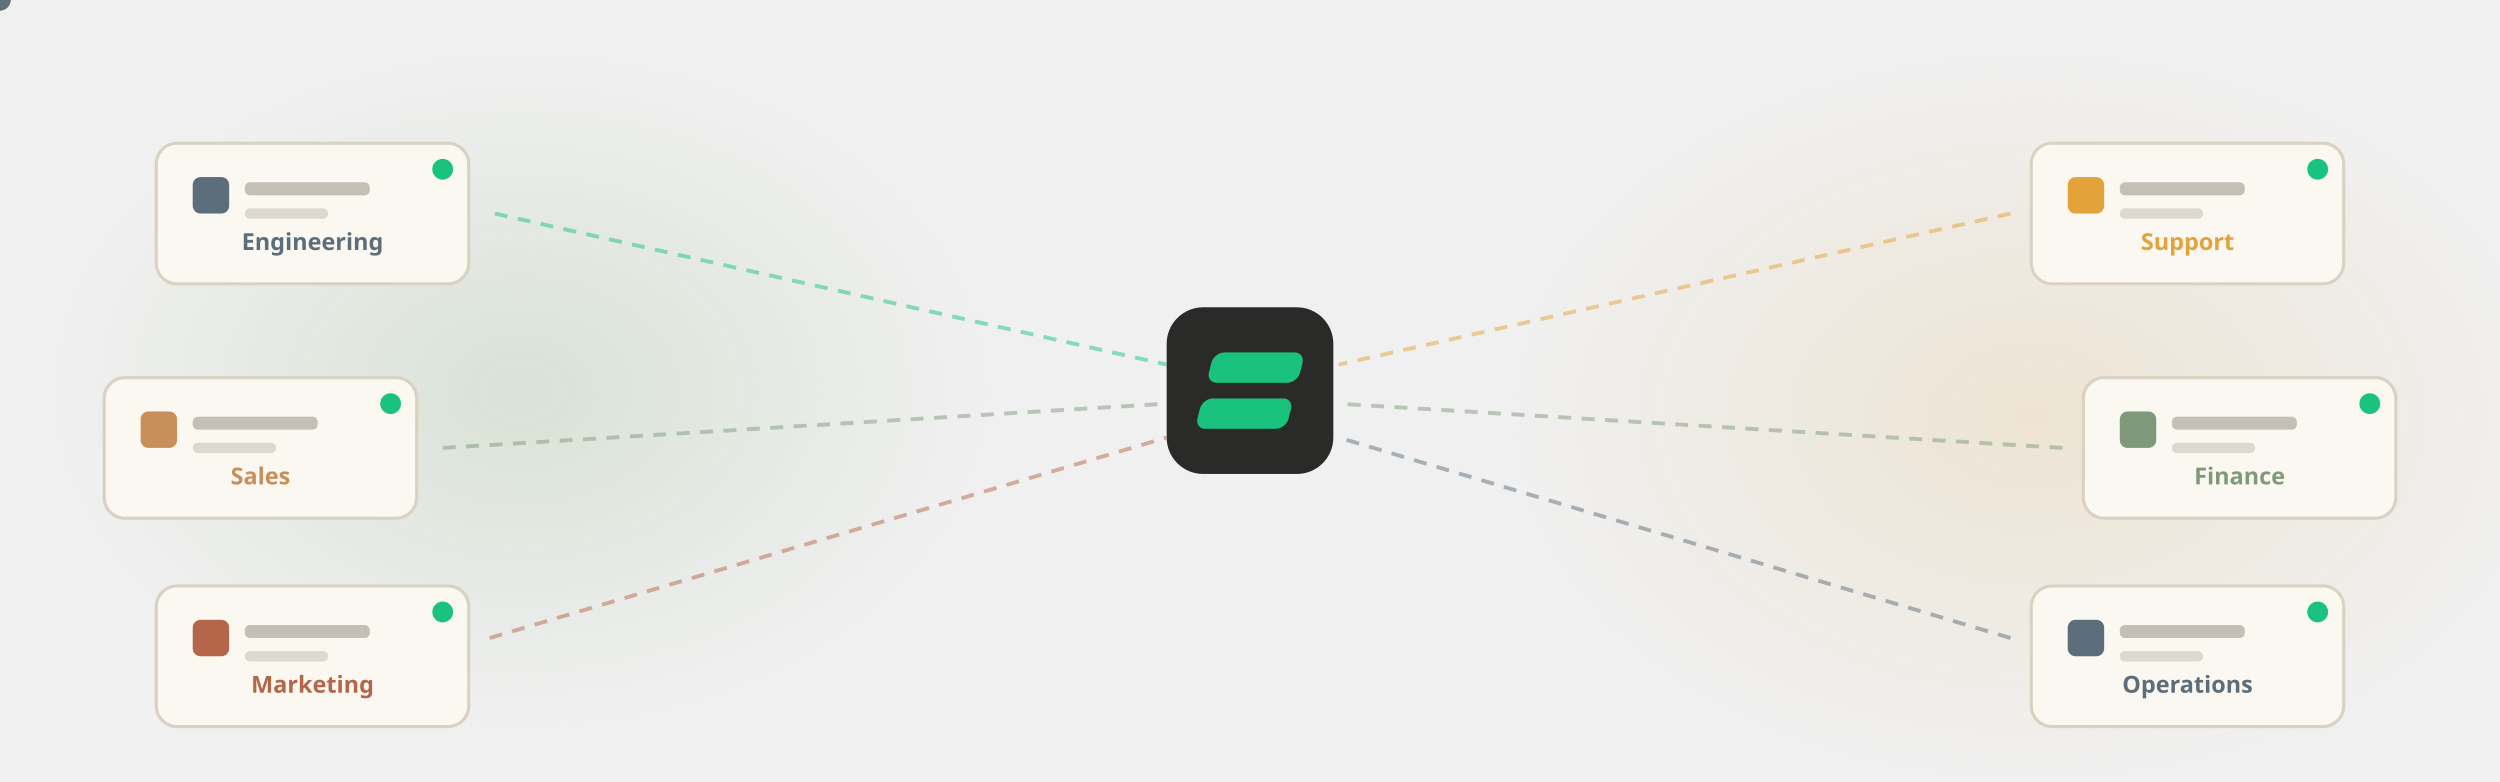
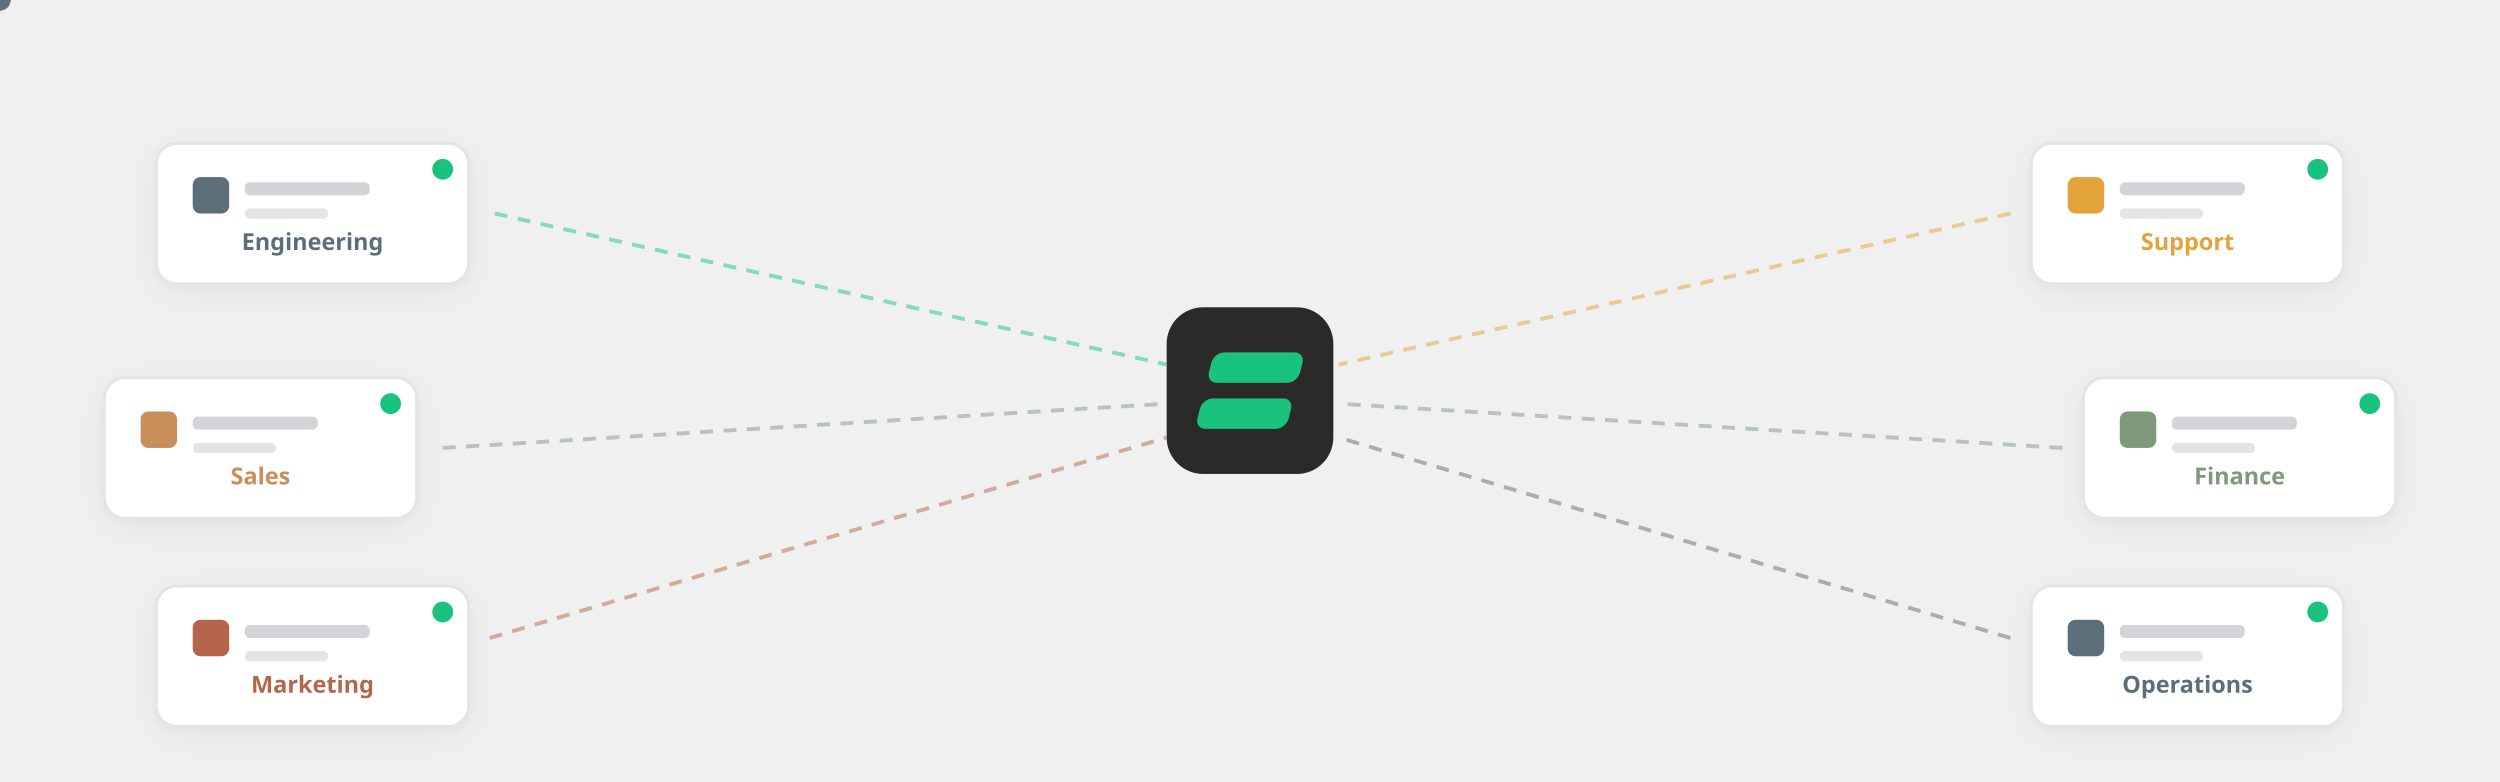
<svg xmlns="http://www.w3.org/2000/svg" viewBox="0 0 960 300" width="960" height="300">
  <style>@keyframes gi-drift-y { 0%,100%{transform:translateY(0)} 50%{transform:translateY(-6px)} }
@keyframes gi-drift-x { 0%,100%{transform:translateX(0)} 50%{transform:translateX(5px)} }
@keyframes gi-pulse-op { 0%,100%{opacity:1} 50%{opacity:0.55} }
@keyframes gi-stamp-in { 0%{transform:scale(1.4);opacity:0} 15%{transform:scale(0.9);opacity:1} 25%{transform:scale(1)} 100%{transform:scale(1)} }
@keyframes gi-slide-right { 0%{transform:translateX(-18px);opacity:0} 20%{transform:translateX(0);opacity:1} 80%{transform:translateX(0);opacity:1} 100%{transform:translateX(18px);opacity:0} }
@keyframes gi-travel-line { 0%{stroke-dashoffset:60} 100%{stroke-dashoffset:0} }
@keyframes gi-bob { 0%,100%{transform:translateY(0)} 50%{transform:translateY(-4px)} }
@keyframes gi-fade-cycle { 0%,15%{opacity:0} 25%,75%{opacity:1} 85%,100%{opacity:0} }
@keyframes gi-grow-bar { from{transform:scaleY(0)} to{transform:scaleY(1)} }
@keyframes gi-rise-bar { 0%,100%{transform:scaleY(0.4)} 50%{transform:scaleY(1)} }
@keyframes gi-spin-slow { from{transform:rotate(0deg)} to{transform:rotate(360deg)} }
@keyframes gi-blink { 0%,90%,100%{opacity:1} 95%{opacity:0} }


[style*="gi-stamp-in"],[style*="gi-grow-bar"],[style*="gi-rise-bar"]{transform-box:fill-box;transform-origin:center}
[style*="gi-grow-bar"],[style*="gi-rise-bar"]{transform-origin:center bottom}
@media (prefers-reduced-motion: reduce){*{animation:none!important}}
+ rect[fill="#FFFFFF"][stroke]{filter:drop-shadow(0 1px 1px rgba(0,0,0,0.04)) drop-shadow(0 3px 8px rgba(0,0,0,0.05))}
</style>
  <defs>
    <filter id="grain1">
      <feTurbulence type="fractalNoise" baseFrequency="0.65" numOctaves="3" stitchTiles="stitch" />
      <feColorMatrix type="saturate" values="0" />
      <feBlend in="SourceGraphic" mode="overlay" result="b" />
      <feComposite in="b" in2="SourceGraphic" operator="in" />
    </filter>
    <radialGradient id="blob1a" cx="50%" cy="50%" r="50%">
      <stop offset="0%" stop-color="#CFDCCB" stop-opacity="0.7" />
      <stop offset="100%" stop-color="#CFDCCB" stop-opacity="0" />
    </radialGradient>
    <radialGradient id="blob1b" cx="50%" cy="50%" r="50%">
      <stop offset="0%" stop-color="#EBDCC0" stop-opacity="0.6" />
      <stop offset="100%" stop-color="#EBDCC0" stop-opacity="0" />
    </radialGradient>
    <pattern id="dots1" width="16" height="16" patternUnits="userSpaceOnUse">
      <circle cx="8" cy="8" r="0.8" fill="#2A2B28" opacity="0.12" />
    </pattern>
    <marker id="arrow1" markerWidth="6" markerHeight="6" refX="3" refY="3" orient="auto">
      <path d="M0,0 L6,3 L0,6 Z" fill="#19C37D" />
    </marker>
    <marker id="arrow1r" markerWidth="6" markerHeight="6" refX="3" refY="3" orient="auto-start-reverse">
      <path d="M0,0 L6,3 L0,6 Z" fill="#7E9A7B" />
    </marker>
  </defs>
-   <ellipse cx="200" cy="150" rx="180" ry="130" fill="url(#blob1a)" />
-   <ellipse cx="780" cy="160" rx="200" ry="140" fill="url(#blob1b)" />
  <g transform="translate(480,150)">
    <rect x="-32" y="-32" width="64" height="64" rx="14" fill="#2A2B28" style="animation:gi-bob 8s ease-in-out infinite" />
    <g style="animation:gi-bob 8s ease-in-out infinite">
      <svg x="-20.0" y="-20.0" width="40" height="40" viewBox="0 0 24 24" fill="#19C37D">
        <g transform="translate(12 12) skewX(-14) translate(-12 -12)">
          <rect x="1.5" y="3.2" width="21" height="7" rx="2.4" />
          <rect x="1.5" y="13.8" width="21" height="7" rx="2.4" />
        </g>
      </svg>
    </g>
  </g>
  <g style="animation:gi-drift-y 9s ease-in-out infinite 0s">
-     <rect x="60" y="55" width="120" height="54" rx="8" fill="#FBF8F2" stroke="#D9D1C2" stroke-width="1.2" />
+     <rect x="60" y="55" width="120" height="54" rx="8" fill="#FFFFFF" stroke="#E4E4E7" stroke-width="1.2" />
    <rect x="74" y="68" width="14" height="14" rx="3" fill="#5B6E7A" />
-     <rect x="94" y="70" width="48" height="5" rx="2" fill="#C4C0B5" />
-     <rect x="94" y="80" width="32" height="4" rx="2" fill="#DDD9D0" style="animation:gi-slide-right 5s ease-in-out infinite 0s" />
+     <rect x="94" y="70" width="48" height="5" rx="2" fill="#D4D4D8" />
+     <rect x="94" y="80" width="32" height="4" rx="2" fill="#E4E4E7" style="animation:gi-slide-right 5s ease-in-out infinite 0s" />
    <text x="120" y="96" font-family="DM Sans,system-ui" font-size="9" fill="#5B6E7A" font-weight="600" text-anchor="middle">Engineering</text>
    <circle cx="170" cy="65" r="4" fill="#19C37D" style="animation:gi-pulse-op 1.8s ease-in-out infinite 0s" />
  </g>
  <g style="animation:gi-drift-y 8s ease-in-out infinite 1.2s">
-     <rect x="40" y="145" width="120" height="54" rx="8" fill="#FBF8F2" stroke="#D9D1C2" stroke-width="1.2" />
+     <rect x="40" y="145" width="120" height="54" rx="8" fill="#FFFFFF" stroke="#E4E4E7" stroke-width="1.2" />
    <rect x="54" y="158" width="14" height="14" rx="3" fill="#C98F5B" />
-     <rect x="74" y="160" width="48" height="5" rx="2" fill="#C4C0B5" />
-     <rect x="74" y="170" width="32" height="4" rx="2" fill="#DDD9D0" style="animation:gi-slide-right 5s ease-in-out infinite 0.8s" />
+     <rect x="74" y="160" width="48" height="5" rx="2" fill="#D4D4D8" />
+     <rect x="74" y="170" width="32" height="4" rx="2" fill="#E4E4E7" style="animation:gi-slide-right 5s ease-in-out infinite 0.8s" />
    <text x="100" y="186" font-family="DM Sans,system-ui" font-size="9" fill="#C98F5B" font-weight="600" text-anchor="middle">Sales</text>
    <circle cx="150" cy="155" r="4" fill="#19C37D" style="animation:gi-pulse-op 2s ease-in-out infinite 0.4s" />
  </g>
  <g style="animation:gi-drift-y 10s ease-in-out infinite 2s">
-     <rect x="60" y="225" width="120" height="54" rx="8" fill="#FBF8F2" stroke="#D9D1C2" stroke-width="1.2" />
+     <rect x="60" y="225" width="120" height="54" rx="8" fill="#FFFFFF" stroke="#E4E4E7" stroke-width="1.2" />
    <rect x="74" y="238" width="14" height="14" rx="3" fill="#B5654A" />
-     <rect x="94" y="240" width="48" height="5" rx="2" fill="#C4C0B5" />
-     <rect x="94" y="250" width="32" height="4" rx="2" fill="#DDD9D0" style="animation:gi-slide-right 5s ease-in-out infinite 1.6s" />
+     <rect x="94" y="240" width="48" height="5" rx="2" fill="#D4D4D8" />
+     <rect x="94" y="250" width="32" height="4" rx="2" fill="#E4E4E7" style="animation:gi-slide-right 5s ease-in-out infinite 1.6s" />
    <text x="120" y="266" font-family="DM Sans,system-ui" font-size="9" fill="#B5654A" font-weight="600" text-anchor="middle">Marketing</text>
    <circle cx="170" cy="235" r="4" fill="#19C37D" style="animation:gi-pulse-op 2.2s ease-in-out infinite 0.9s" />
  </g>
  <g style="animation:gi-drift-y 9s ease-in-out infinite 0.6s">
-     <rect x="780" y="55" width="120" height="54" rx="8" fill="#FBF8F2" stroke="#D9D1C2" stroke-width="1.2" />
+     <rect x="780" y="55" width="120" height="54" rx="8" fill="#FFFFFF" stroke="#E4E4E7" stroke-width="1.2" />
    <rect x="794" y="68" width="14" height="14" rx="3" fill="#E2A33A" />
-     <rect x="814" y="70" width="48" height="5" rx="2" fill="#C4C0B5" />
-     <rect x="814" y="80" width="32" height="4" rx="2" fill="#DDD9D0" style="animation:gi-slide-right 5s ease-in-out infinite 0.3s" />
+     <rect x="814" y="70" width="48" height="5" rx="2" fill="#D4D4D8" />
+     <rect x="814" y="80" width="32" height="4" rx="2" fill="#E4E4E7" style="animation:gi-slide-right 5s ease-in-out infinite 0.3s" />
    <text x="840" y="96" font-family="DM Sans,system-ui" font-size="9" fill="#E2A33A" font-weight="600" text-anchor="middle">Support</text>
    <circle cx="890" cy="65" r="4" fill="#19C37D" style="animation:gi-pulse-op 1.9s ease-in-out infinite 0.6s" />
  </g>
  <g style="animation:gi-drift-y 8s ease-in-out infinite 1.8s">
-     <rect x="800" y="145" width="120" height="54" rx="8" fill="#FBF8F2" stroke="#D9D1C2" stroke-width="1.2" />
+     <rect x="800" y="145" width="120" height="54" rx="8" fill="#FFFFFF" stroke="#E4E4E7" stroke-width="1.2" />
    <rect x="814" y="158" width="14" height="14" rx="3" fill="#7E9A7B" />
-     <rect x="834" y="160" width="48" height="5" rx="2" fill="#C4C0B5" />
-     <rect x="834" y="170" width="32" height="4" rx="2" fill="#DDD9D0" style="animation:gi-slide-right 5s ease-in-out infinite 1.1s" />
+     <rect x="834" y="160" width="48" height="5" rx="2" fill="#D4D4D8" />
+     <rect x="834" y="170" width="32" height="4" rx="2" fill="#E4E4E7" style="animation:gi-slide-right 5s ease-in-out infinite 1.1s" />
    <text x="860" y="186" font-family="DM Sans,system-ui" font-size="9" fill="#7E9A7B" font-weight="600" text-anchor="middle">Finance</text>
    <circle cx="910" cy="155" r="4" fill="#19C37D" style="animation:gi-pulse-op 2.1s ease-in-out infinite 1.3s" />
  </g>
  <g style="animation:gi-drift-y 10s ease-in-out infinite 2.5s">
-     <rect x="780" y="225" width="120" height="54" rx="8" fill="#FBF8F2" stroke="#D9D1C2" stroke-width="1.2" />
+     <rect x="780" y="225" width="120" height="54" rx="8" fill="#FFFFFF" stroke="#E4E4E7" stroke-width="1.2" />
    <rect x="794" y="238" width="14" height="14" rx="3" fill="#5B6E7A" />
-     <rect x="814" y="240" width="48" height="5" rx="2" fill="#C4C0B5" />
-     <rect x="814" y="250" width="32" height="4" rx="2" fill="#DDD9D0" style="animation:gi-slide-right 5s ease-in-out infinite 2s" />
+     <rect x="814" y="240" width="48" height="5" rx="2" fill="#D4D4D8" />
+     <rect x="814" y="250" width="32" height="4" rx="2" fill="#E4E4E7" style="animation:gi-slide-right 5s ease-in-out infinite 2s" />
    <text x="840" y="266" font-family="DM Sans,system-ui" font-size="9" fill="#5B6E7A" font-weight="600" text-anchor="middle">Operations</text>
    <circle cx="890" cy="235" r="4" fill="#19C37D" style="animation:gi-pulse-op 2.3s ease-in-out infinite 1.7s" />
  </g>
  <line x1="190" y1="82" x2="448" y2="140" stroke="#19C37D" stroke-width="1.5" stroke-dasharray="5,4" opacity="0.5" />
  <circle r="4" fill="#19C37D" opacity="0.9">
    <animateMotion dur="4s" repeatCount="indefinite" path="M190,82 L448,140" />
  </circle>
  <line x1="170" y1="172" x2="448" y2="155" stroke="#7E9A7B" stroke-width="1.5" stroke-dasharray="5,4" opacity="0.5" />
  <circle r="4" fill="#C98F5B" opacity="0.9">
    <animateMotion dur="5s" repeatCount="indefinite" begin="1s" path="M448,155 L170,172" />
  </circle>
  <line x1="188" y1="245" x2="448" y2="168" stroke="#B5654A" stroke-width="1.5" stroke-dasharray="5,4" opacity="0.5" />
  <circle r="4" fill="#B5654A" opacity="0.9">
    <animateMotion dur="4.5s" repeatCount="indefinite" begin="0.5s" path="M188,245 L448,168" />
  </circle>
  <line x1="772" y1="82" x2="514" y2="140" stroke="#E2A33A" stroke-width="1.5" stroke-dasharray="5,4" opacity="0.5" />
  <circle r="4" fill="#E2A33A" opacity="0.9">
    <animateMotion dur="4.2s" repeatCount="indefinite" begin="0.8s" path="M772,82 L514,140" />
  </circle>
  <line x1="792" y1="172" x2="514" y2="155" stroke="#7E9A7B" stroke-width="1.5" stroke-dasharray="5,4" opacity="0.5" />
  <circle r="4" fill="#7E9A7B" opacity="0.9">
    <animateMotion dur="5.5s" repeatCount="indefinite" begin="2s" path="M514,155 L792,172" />
  </circle>
  <line x1="772" y1="245" x2="514" y2="168" stroke="#5B6E7A" stroke-width="1.5" stroke-dasharray="5,4" opacity="0.5" />
  <circle r="4" fill="#5B6E7A" opacity="0.9">
    <animateMotion dur="4.8s" repeatCount="indefinite" begin="1.5s" path="M772,245 L514,168" />
  </circle>
</svg>
